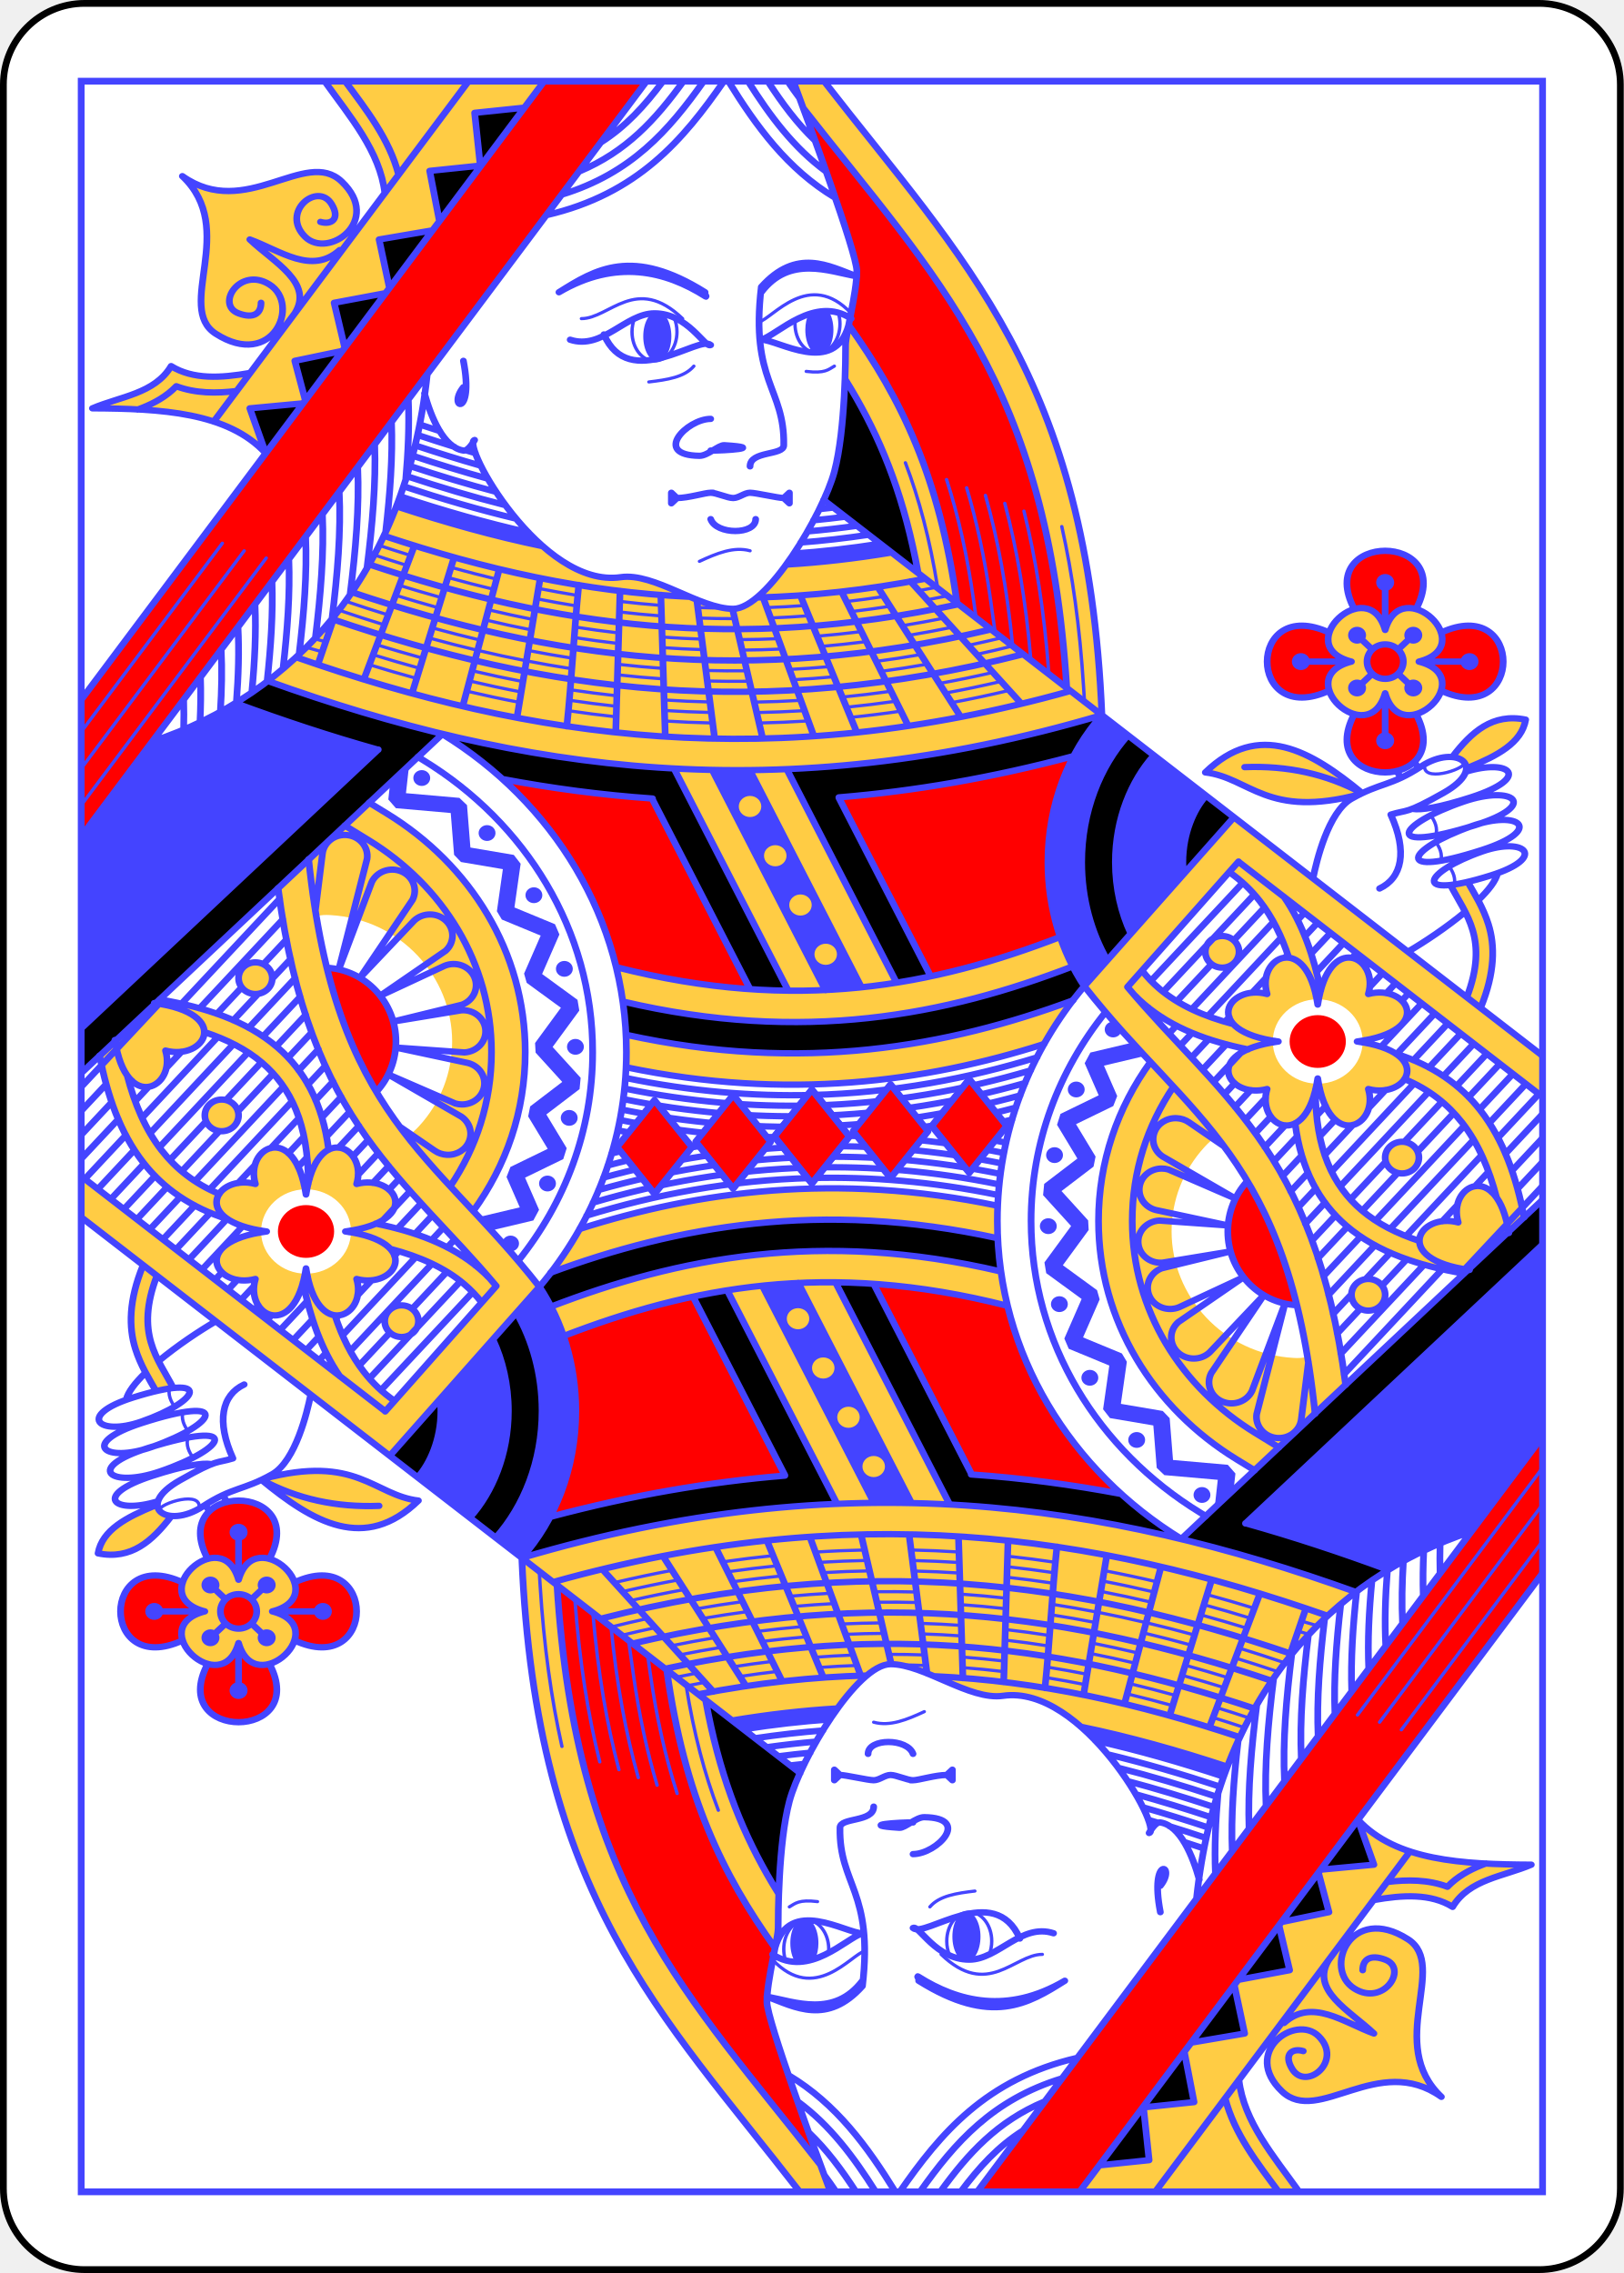
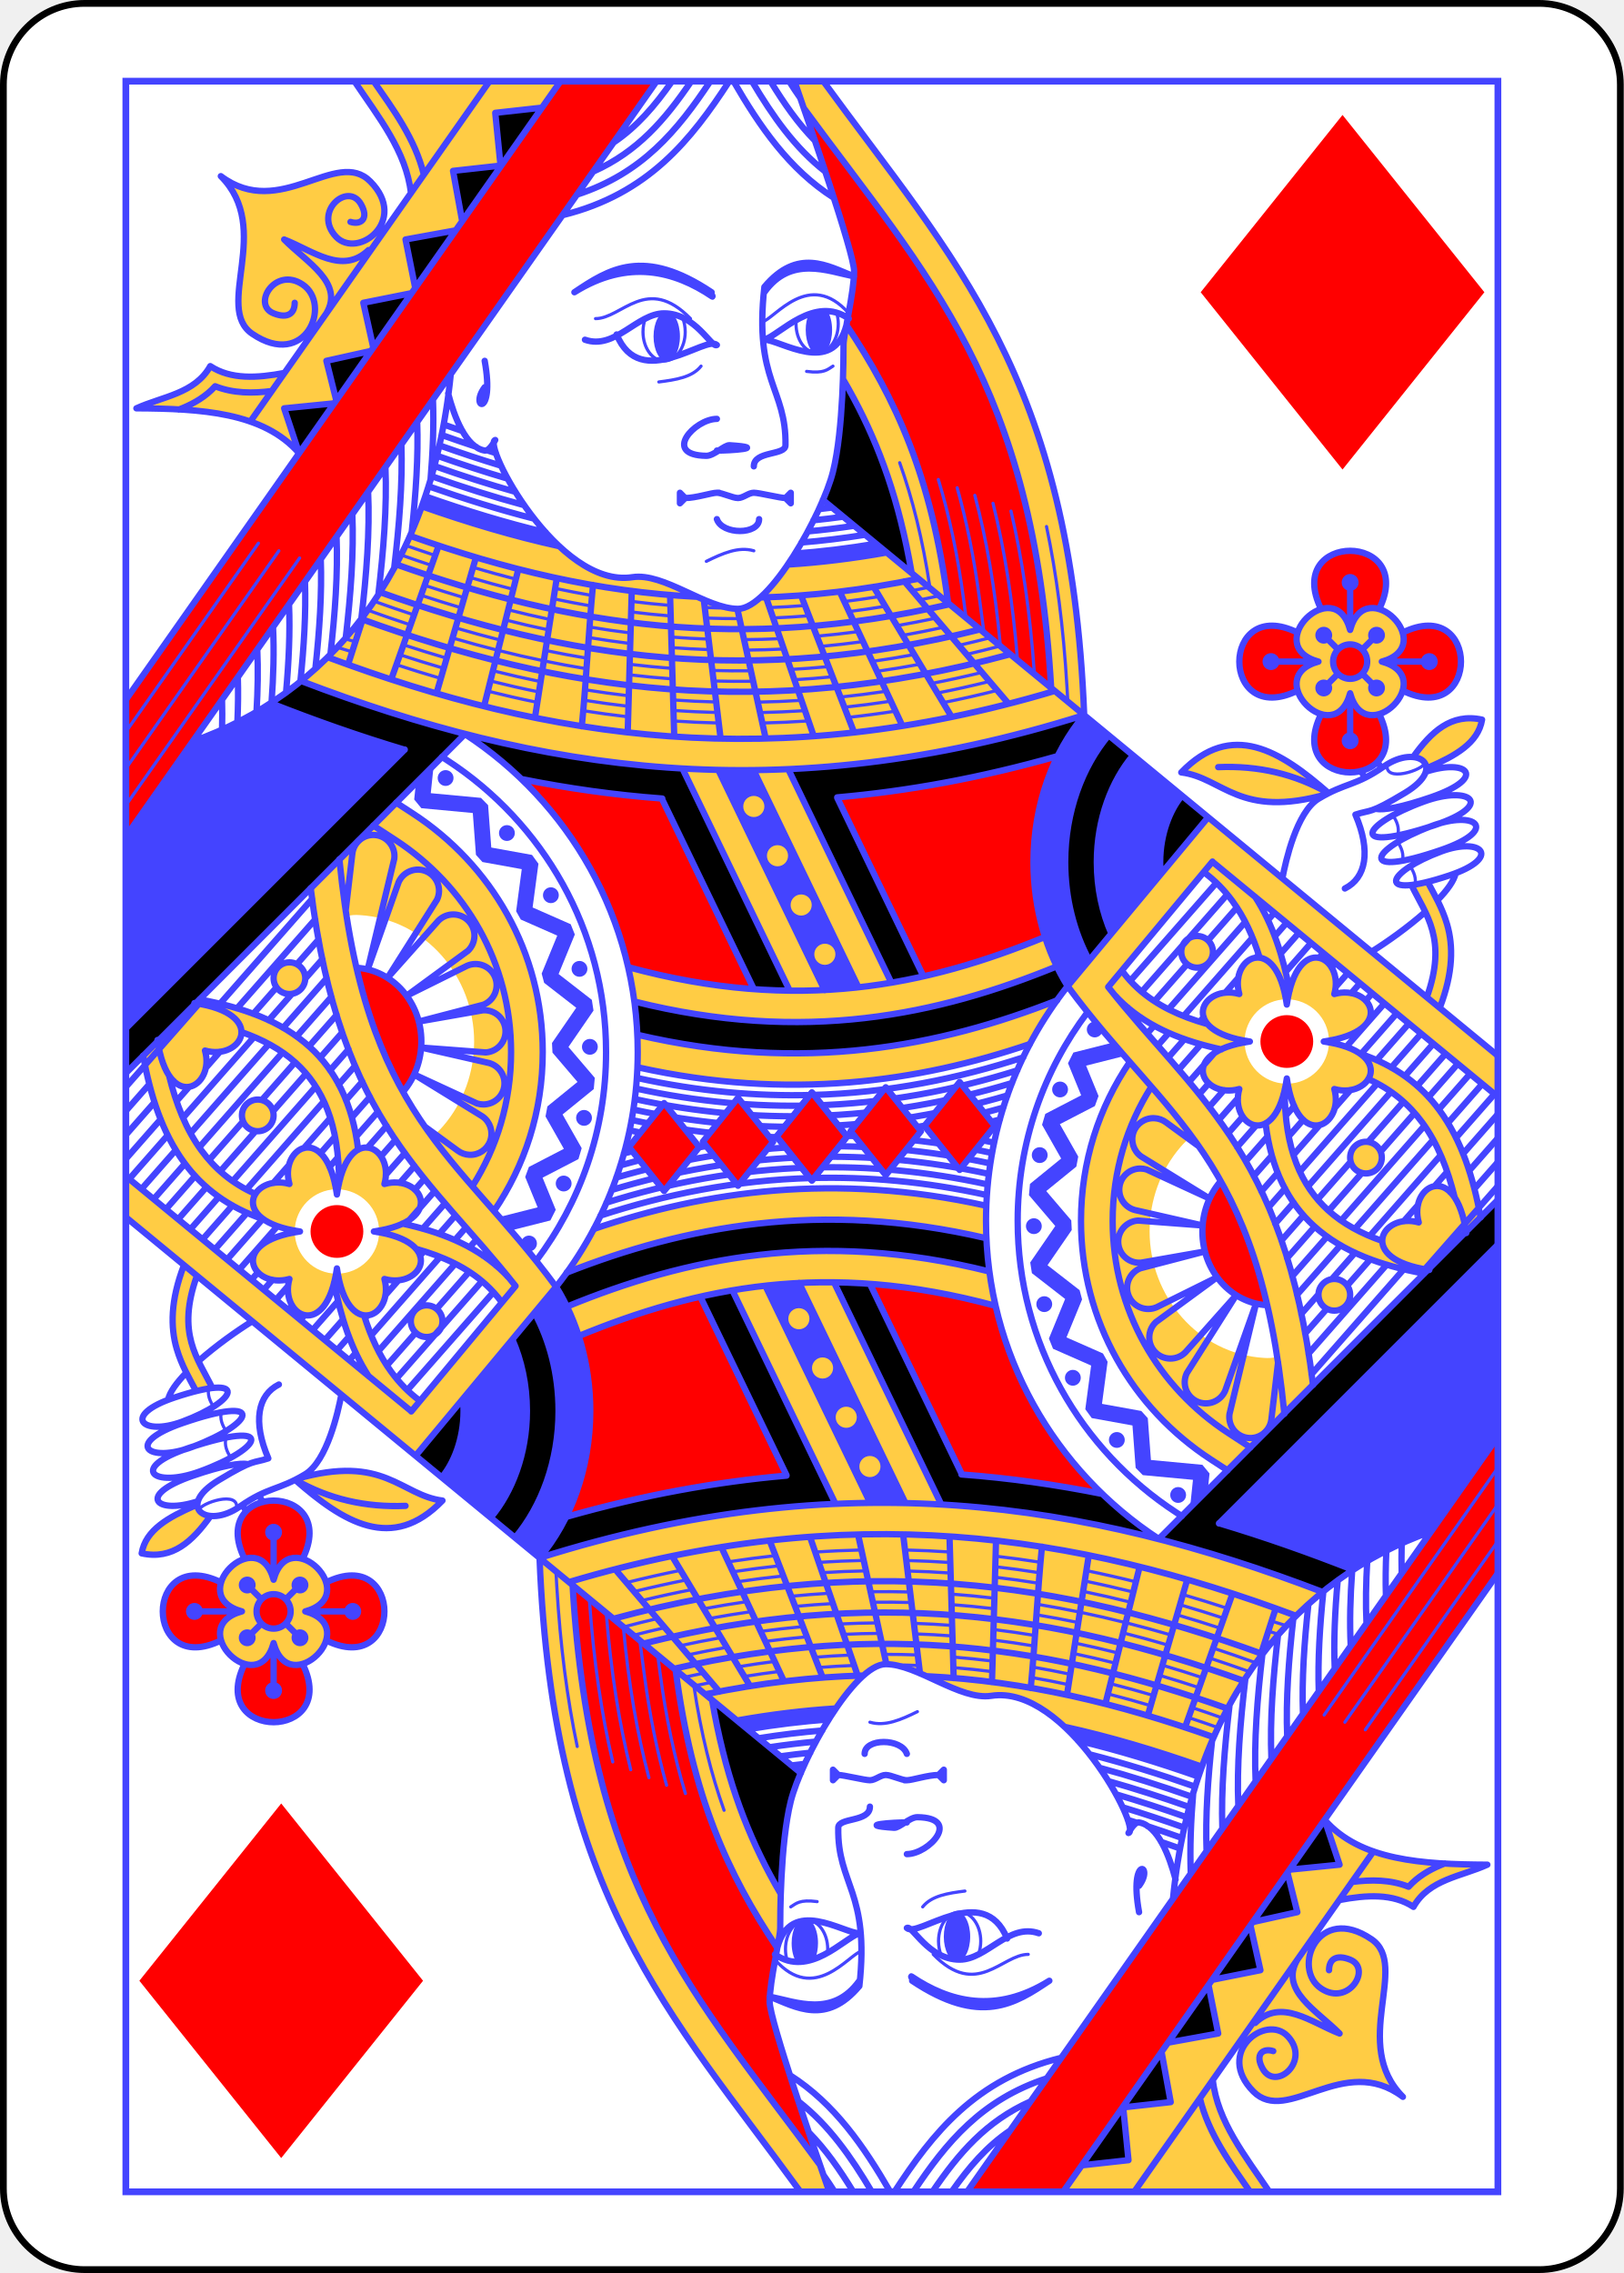
<svg xmlns="http://www.w3.org/2000/svg" xmlns:xlink="http://www.w3.org/1999/xlink" class="card" face="QD" height="3.5in" preserveAspectRatio="none" viewBox="-120 -168 240 336" width="2.5in">
  <defs>
    <symbol id="SDQ" viewBox="-600 -600 1200 1200" preserveAspectRatio="xMinYMid">
      <path d="M-400 0L0 -500L400 0L 0 500Z" fill="red" />
    </symbol>
    <symbol id="DQ6" preserveAspectRatio="none" viewBox="0 0 1300 2000">
      <path stroke="#44F" stroke-linecap="round" stroke-linejoin="round" stroke-width="3" fill="none" d="M1200,695c4.412,6.183 6.949,12.697 5,20M1204.335,719.982c4.412,6.183 6.949,12.697 5,20M1216.167,742.963c4.412,6.183 6.949,12.697 5,20M1195,650c1.03,15.056 40.209,0.06 35,-5M550,455c15.323,-7.559 30.583,-14.284 45,-10M545,270c-8.282,10.548 -23.954,12.979 -40,15M645,275c16.677,2.2 19.875,-1.846 25,-5M445,225c25,0 48.602,-42.399 90,0M603.006,228.103C615,225 647.5,177.5 685,220M527.516,224.238c1.583,3.945 2.484,8.481 2.484,13.307 0,15.213 -8.954,27.545 -20,27.545 -11.046,0 -20,-12.332 -20,-27.545 0,-4.515 0.789,-8.776 2.187,-12.537M673.636,219.98C674.517,223.086 675,226.465 675,230c0,15.213 -8.954,27.545 -20,27.545 -11.046,0 -20,-12.332 -20,-27.545 0,-1.304 0.066,-2.587 0.193,-3.843M774.113,588.944c16.877,-3.389 33.955,-7.247 51.246,-11.594M602.931,608.195c14.445,-0.319 29.018,-0.976 43.732,-1.988M519.109,606.265c14.074,0.958 28.256,1.605 42.558,1.925M433.296,596.501c14.112,2.244 28.314,4.191 42.62,5.825M342.998,577.999c15.542,3.88 31.167,7.432 46.891,10.631M256.4,552.918c13.97,4.581 27.981,8.929 42.046,13.025M768.678,579.841c16.284,-3.218 32.76,-6.876 49.442,-10.993M600.778,598.305c14.055,-0.284 28.234,-0.893 42.548,-1.842M518.821,596.3c13.775,0.952 27.654,1.602 41.649,1.934M434.159,586.579c13.925,2.228 27.937,4.164 42.05,5.79M345.418,568.332c15.256,3.814 30.587,7.309 46.009,10.459M259.747,543.497c13.791,4.523 27.615,8.816 41.486,12.861M355.096,529.667c-14.278,-3.594 -28.511,-7.485 -42.719,-11.65M437.177,546.816c-13.264,-2.185 -26.457,-4.65 -39.595,-7.38M517.672,556.433c-13.536,-0.996 -26.971,-2.301 -40.32,-3.899M592.192,558.714c-12.266,0.151 -24.432,0.042 -36.509,-0.317M746.961,543.32c-13.386,2.465 -26.627,4.619 -39.732,6.474M735.916,525.165c12.727,-2.26 25.59,-4.809 38.597,-7.655M587.826,539.1c11.717,-0.096 23.527,-0.437 35.439,-1.032M517.057,536.71c11.979,0.907 24.038,1.566 36.189,1.965M438.61,527.16c13.022,2.176 26.112,4.075 39.286,5.68M359.871,510.566c13.538,3.425 27.115,6.576 40.75,9.433M279.737,487.125c12.704,4.192 25.411,8.172 38.134,11.924M369.554,471.874c-13.519,-3.445 -27.023,-7.18 -40.539,-11.187M441.776,487.351c-11.703,-2.016 -23.36,-4.271 -34.989,-6.753M515.897,496.76c-12.36,-0.999 -24.636,-2.28 -36.845,-3.829M572.021,499.312c-7.908,-0.08 -15.773,-0.277 -23.598,-0.589M713.861,488.366c-11.19,1.808 -22.262,3.383 -33.226,4.732M763.252,570.727c15.693,-3.049 31.569,-6.512 47.643,-10.404M598.628,588.413c13.666,-0.25 27.451,-0.812 41.366,-1.698M518.533,586.336c13.475,0.946 27.051,1.599 40.738,1.943M435.002,576.656c13.744,2.213 27.571,4.138 41.495,5.758M347.839,558.667c14.97,3.749 30.007,7.186 45.129,10.288M263.091,534.076c13.611,4.465 27.249,8.703 40.926,12.696M352.677,539.333c-14.407,-3.62 -28.763,-7.538 -43.086,-11.731M396.045,549.276c-14.521,-3.003 -28.97,-6.325 -43.368,-9.943M436.451,556.763c-13.54,-2.213 -27.003,-4.715 -40.406,-7.487M517.959,566.4c-13.729,-0.994 -27.353,-2.302 -40.888,-3.906M594.336,568.616c-12.587,0.181 -25.069,0.091 -37.459,-0.258M752.421,552.46c-13.755,2.581 -27.361,4.837 -40.828,6.781M730.388,515.99c12.113,-2.104 24.351,-4.471 36.725,-7.111M585.655,529.17c11.323,-0.068 22.734,-0.367 34.243,-0.906M516.768,526.725c11.677,0.899 23.431,1.558 35.272,1.966M439.327,517.197c12.883,2.17 25.83,4.065 38.858,5.667M362.292,500.894c13.252,3.358 26.536,6.45 39.871,9.257M283.079,477.701c12.526,4.133 25.046,8.057 37.577,11.758M273.131,505.814c-12.656,-4.154 -25.308,-8.511 -37.97,-13.056M293.108,449.429c-9.31,-3.072 -18.635,-6.265 -27.986,-9.572M269.783,515.234c-13.534,-4.441 -27.057,-9.112 -40.584,-13.994M289.765,458.854c-9.651,-3.185 -19.315,-6.497 -28.999,-9.93M367.133,481.548c-13.649,-3.471 -27.275,-7.234 -40.905,-11.27M440.932,497.297c-11.94,-2.042 -23.831,-4.329 -35.688,-6.847M516.186,506.75c-12.556,-0.998 -25.025,-2.283 -37.423,-3.839M581.324,509.296c-10.642,0.014 -21.205,-0.182 -31.697,-0.581M684.441,602.852c14.722,-1.6 29.589,-3.557 44.61,-5.886M680.722,593.235c14.505,-1.541 29.153,-3.433 43.956,-5.69M665.816,554.715c-12.035,1.154 -23.961,2.055 -35.787,2.713M658.422,535.593c13.168,-1.195 26.469,-2.701 39.914,-4.531M643.434,496.851c-11.307,0.888 -22.507,1.534 -33.61,1.947M676.999,583.615c14.291,-1.483 28.724,-3.31 43.312,-5.495M669.547,564.353c-12.172,1.2 -24.235,2.145 -36.198,2.843M654.68,525.919c12.939,-1.136 26.008,-2.576 39.222,-4.332M647.185,506.548c-11.44,0.935 -22.773,1.625 -34.009,2.08M719.358,497.59c-11.555,1.914 -22.988,3.583 -34.309,5.014M818.665,527.465c-9.882,2.543 -19.68,4.92 -29.4,7.135M760.666,479.58c-5.241,1.119 -10.456,2.187 -15.644,3.206M828.338,535.275c-10.711,2.831 -21.327,5.469 -31.853,7.918M770.582,487.656c-6.107,1.354 -12.179,2.64 -18.216,3.861M200.166,536.384c4.75,1.497 9.505,2.966 14.266,4.407M207.814,528.31c3.225,1.004 6.453,1.996 9.682,2.974M214.824,520.026c1.911,0.589 3.823,1.173 5.736,1.753M5.1947289e-4,686.133C54.88,608.033 109.761,529.935 164.641,451.835M5.969578e-4,651.346C48.333,582.564 96.667,513.782 145,445M5.762702e-4,616.559C41.87,556.975 83.74,497.391 125.61,437.808M821.623,399.994c10.75,42.962 18.641,91.657 23.212,148.629M812.744,520.176l-3.93,-29.74c-5.163,-39.085 -12.283,-73.743 -21.149,-105.169M892.513,587.951l-0.817,-13.955c-3.354,-57.247 -9.988,-107.304 -19.374,-151.999M838.658,407.364c10.513,44.62 18.077,95.135 22.168,153.983M795.908,507.27l-1.965,-14.871C788.195,448.879 780.076,411.186 769.826,377.441M733.195,361.537c12.135,34.014 21.74,72.391 28.672,118.272M804.392,392.454c10.975,41.171 19.186,87.859 24.237,142.696" />
-       <use xlink:href="#SDQ" height="100" width="100" transform="translate(650,1000)scale(1,1.065)rotate(0)translate(-50,-50)" stroke="#44F" stroke-width="72" stroke-linejoin="round" stroke-linecap="round" />
-       <use xlink:href="#SDQ" height="100" width="100" transform="translate(580,1005)scale(1,1.065)rotate(0)translate(-50,-50)" stroke="#44F" stroke-width="72" stroke-linejoin="round" stroke-linecap="round" />
-       <use xlink:href="#SDQ" height="100" width="100" transform="translate(510,1010)scale(1,1.065)rotate(0)translate(-50,-50)" stroke="#44F" stroke-width="72" stroke-linejoin="round" stroke-linecap="round" />
+       <use xlink:href="#SDQ" height="100" width="100" transform="translate(650,1000)scale(1,1)rotate(0)translate(-50,-50)" stroke="#44F" stroke-width="72" stroke-linejoin="round" stroke-linecap="round" />
+       <use xlink:href="#SDQ" height="100" width="100" transform="translate(580,1005)scale(1,1)rotate(0)translate(-50,-50)" stroke="#44F" stroke-width="72" stroke-linejoin="round" stroke-linecap="round" />
+       <use xlink:href="#SDQ" height="100" width="100" transform="translate(510,1010)scale(1,1)rotate(0)translate(-50,-50)" stroke="#44F" stroke-width="72" stroke-linejoin="round" stroke-linecap="round" />
    </symbol>
    <symbol id="DQ5" preserveAspectRatio="none" viewBox="0 0 1300 2000">
      <path stroke="#44F" stroke-linecap="round" stroke-linejoin="round" stroke-width="6" fill="none" d="M485.032,934.425c143.122,31.822 266.358,13.765 371.356,-21.994M484.706,903.616c157.123,36.799 286.775,11.083 397.607,-32.622M507.871,679.887 594.948,860.261M755.589,847.993 674.047,679.085M892.372,857.619C872.054,824.923 860,784.177 860,740c0,-54.589 18.405,-103.939 48.065,-139.335M1097.662,1262.691C1073.732,1017.79 986.605,985.395 892.349,857.565l132.972,-159.913M1300,923.529 660.366,396.772M321.457,618.543 0.788,939.212M321.114,618.569C419.82,682.947 485,793.91 485,920c0,83.944 -28.889,161.184 -77.327,222.436M166.038,568.349c222.811,85.351 455.935,122.608 741.864,32.315M674.013,678.65c66.782,-5.852 136.099,-18.431 208.503,-39.043M374.794,661.282c43.554,8.766 87.977,15.089 133.481,18.471M137.306,589.353c41.734,16.473 83.959,31.38 126.898,44.2M880.088,577.826C615.677,656.77 400.557,624.015 191.242,545.832M837.92,543.063C603.554,606.59 413.05,578.629 222.995,509.629M809.314,519.551C593.887,573.652 418.531,547.908 240.767,484.2M780.347,495.704C583.125,540.992 422.049,516.867 256.16,457.9M541.114,488.587C447.653,483.961 359.647,462.808 269.3,430.798M750.936,471.478c-52.358,10.79 -101.991,16.482 -149.863,17.777M527.397,651.332l101.547,210.348M725.315,854.286 627.695,652.073M561.453,652.868 662.102,861.357M694.066,858.564 594.753,652.844M475.907,839.526c160.526,43.721 283.216,17.466 395.161,-28.663M481.999,872.115c160.352,40.145 287.863,12.701 399.987,-33.312M-1.4116988e-4,715.769 502.973,1.9287502e-4M307.836,277.857C288.682,469.584 186.993,581.984 63.685,625.481M482.257,964.53c58.999,12.802 114.945,17.451 167.75,16.067M484.158,944.473c58.492,12.899 113.775,17.574 165.89,16.178M483.374,954.537c58.684,12.824 114.244,17.478 166.657,16.091M480.897,974.466c59.417,12.832 115.839,17.498 169.119,16.12M649.993,1019.403c-68.6,1.798 -131.899,13.776 -189.706,31.289M479.191,984.327c59.965,12.916 116.974,17.622 170.823,16.247M649.986,999.426c-65.257,1.666 -125.873,12.263 -181.487,28.001M649.952,1039.35c-72.951,1.954 -139.695,15.805 -200.345,35.65M649.969,1029.371c-70.625,1.868 -135.533,14.705 -194.666,33.299M649.984,1009.414c-66.826,1.728 -128.709,12.966 -185.355,29.531M477.274,994.144c16.699,3.592 33.177,6.557 49.427,8.938M527.26,1003.049c-18.988,3.74 -37.473,8.138 -55.443,13.072M980.56,751.45C980.195,747.744 980,743.922 980,740c0,-27.616 9.952,-50.221 20.043,-62.264M933.783,807.737C925.197,788.131 920,765.005 920,740c0,-41.103 14.179,-77.079 34.055,-100.799M912.761,833.011C898.556,806.77 890,774.746 890,740c0,-47.846 16.291,-90.51 41.059,-120.068M1124.827,1235.242c-13.615,-111.338 -41.959,-181.004 -78.509,-235.687 -35.05,-52.438 -75.124,-89.992 -115.574,-141.244L1029.582,739.451M1029.696,739.789 1300,962.393M1065.406,1294.594l-20.965,-13.674C978.336,1237.804 935,1164.736 935,1080c0,-47.182 13.333,-90.316 36.648,-127.134M1043.728,1316.272l-15.675,-10.224C953.797,1257.617 905,1175.074 905,1080c0,-56.187 16.956,-107.635 46.23,-150.684M1000.373,1359.628l-5.097,-3.325C904.72,1297.24 845,1195.752 845,1080c0,-74.36 24.612,-142.691 66.254,-197.867M1081.423,1159.894A65,70 0 0 1 1020,1090a65,70 0 0 1 17.291,-47.542M1095.891,754.948C1098.836,739.39 1109.272,692.501 1130,680c25.842,-15.585 34.723,-11.668 62.036,-30.683 31.58,-21.985 61.133,0.186 20,25C1177.547,695.124 1180,690 1165,695c15,35 10,60 -10,70M1230,682.576c44.022,-16.043 67.9,3.138 10,22.424 -82.883,27.607 -70.718,-0.297 -10,-22.424v0M1231.724,654.379c39.536,-13.043 58.998,5.446 5.112,24.032 -28.255,9.746 -45.072,12.574 -52.426,11.18M1236.668,705.987c42.513,-16.043 65.572,3.138 9.657,22.424 -80.041,27.607 -68.294,-0.297 -9.657,-22.424v0M1246.621,729.789c38.291,-14.166 57.679,5.999 7.409,22.818 -71.963,24.077 -60.221,-3.28 -7.409,-22.818v0M1242.797,776.104c9.159,-9.437 15.742,-18.45 17.203,-25.648M1180.239,824.902c14.707,-9.096 34.53,-23.214 50.772,-37.604M1218.076,761.717c13.801,28.309 34.27,51.3 14.56,106.336M1245.049,877.706c12.692,-33.117 12.724,-58.555 6.767,-78.837 -4.667,-15.888 -12.027,-28.085 -17.971,-39.347M1160,520c-15,-55 -85,15 -30,30 -55,15 15,85 30,30 15,55 85,-15 30,-30 55,-15 -15,-85 -30,-30v0M1176.158,550A16.158,16.336 0 0 1 1160,566.336 16.158,16.336 0 0 1 1143.842,550 16.158,16.336 0 0 1 1160,533.664 16.158,16.336 0 0 1 1176.158,550v0M1132.533,500.325c-36.29,-73.766 91.224,-73.766 54.934,0M1209.676,522.533c73.766,-36.29 73.766,91.224 0,54.934M1187.467,599.676c36.29,73.766 -91.224,73.766 -54.934,0M1110.324,577.467c-73.766,36.29 -73.766,-91.224 0,-54.934M1130,550h-45M1090,550a5,5 0 0 1 -5,5 5,5 0 0 1 -5,-5 5,5 0 0 1 5,-5 5,5 0 0 1 5,5v0M1160,520V475M1160,480a5,5 0 0 1 -5,-5 5,5 0 0 1 5,-5 5,5 0 0 1 5,5 5,5 0 0 1 -5,5v0M1190,550h45M1230,550a5,5 0 0 1 5,-5 5,5 0 0 1 5,5 5,5 0 0 1 -5,5 5,5 0 0 1 -5,-5v0M1160,580v45M1160,620a5,5 0 0 1 5,5 5,5 0 0 1 -5,5 5,5 0 0 1 -5,-5 5,5 0 0 1 5,-5v0M1171.482,538.518 1185,525M1190,525a5,5 0 0 1 -5,5 5,5 0 0 1 -5,-5 5,5 0 0 1 5,-5 5,5 0 0 1 5,5v0M1171.478,561.479 1185,575M1185,580a5,5 0 0 1 -5,-5 5,5 0 0 1 5,-5 5,5 0 0 1 5,5 5,5 0 0 1 -5,5v0M1148.521,538.521 1135,525M1130,525a5,5 0 0 0 5,5 5,5 0 0 0 5,-5 5,5 0 0 0 -5,-5 5,5 0 0 0 -5,5v0M1148.518,561.482 1135,575M1135,580a5,5 0 0 0 5,-5 5,5 0 0 0 -5,-5 5,5 0 0 0 -5,5 5,5 0 0 0 5,5v0M1170.154,653.59l3.916,6.527M1185.955,644.924l3.603,6.004M1139.506,674.714C1107.777,656.415 1072.873,648.402 1035,650M1139.617,674.663C1093.767,634.375 1047.68,605.651 1000,655c39.672,4.959 54.752,44.346 137.923,20.602M1220,640c16.701,-23.17 35.506,-41.468 65,-35 -3.665,22.352 -25.716,34.307 -50,45M660.962,0.181C784.157,169.413 895.374,279.502 908.018,600.721M642.289,25.466C760.632,186.748 859.799,286.031 876.722,574.873M682.777,231.159c47.133,70.394 80.465,143.365 96.296,263.205M679.486,282.294c3.567,6.09 7.012,12.233 10.331,18.456 24.307,45.579 42.878,96.272 54.719,165.254M4.3799013e-4,586.153 411.892,3.0476709e-5M633.519,0.035C646.368,36.81 690,162.945 690,180c0,20 -10,60 -10,70 0,10 0,80 -10,120 -10,40 -60,130 -90,130 -30,0 -70.354,-34.592 -100,-30 -70.891,10.981 -142.669,-126.598 -130,-130 0,0 -5.347,10.755 -10,10 -17.89,-2.903 -28.811,-31.841 -34.625,-54.087M164.157,352.545C130.484,313.772 71.376,310.312 10,310c24.698,-11.302 55.318,-13.788 70,-40 19.51,12.839 44.295,11.371 70.358,6.438M117.895,322.611C193.461,215.074 269.028,107.537 344.595,-5.3651708e-4M117.895,322.611v0M50.197,311.195c1.459,-0.571 2.925,-1.164 4.395,-1.785 10.375,-4.381 21.251,-10.634 30.031,-20.346 17.087,6.838 35.606,6.885 53.746,4.514M90,90c50,50 -6.776,124.444 29.752,149.356 50.522,34.455 76.102,-27.914 47.611,-46.779C141.357,175.357 119.228,211.721 140,220c13.525,5.39 20,0 20,-10M90,90c56.222,42.374 109.509,-27.469 141.655,5.027 36.779,37.179 -11.958,74.012 -32.409,52.48 -22.331,-23.511 11.171,-52.634 23.499,-31.037 8.028,14.062 -0.294,19.991 -9.9,16.875M190,220c17.041,-28.965 -18.498,-48.181 -40,-70 27.148,10.568 55.142,33.88 80,10M270.122,106.094C265.728,66.426 239.235,33.855 216.573,0.053M282.345,88.619C274.242,54.85 253.201,26.541 234.71,-0.081M318.667,132.666 310,85l45,-5 -5,-50 44.268,-4.919M274.191,195.957 265,150l47.563,-8.648M234.448,252.515 225,210l45.754,-9.151M199.362,302.447 190,265l42.277,-9.395M164.157,352.545 150,310l47.383,-4.738M164.157,352.545v0M413.887,126.962C495.082,106.918 535.726,55.283 571.734,0.038M517.57,0.068C501.201,23.392 484.407,43.051 462.133,58.119M535.716,0.083C510.916,36.528 484.963,66.794 442.986,85.599M553.765,0.072C522.672,46.863 489.102,87.394 427.443,107.528M670.716,110.481C628.164,83.296 600.622,42.847 575.759,0.03M628.466,0.072C631.928,5.541 635.424,10.817 639.003,15.889M610.812,0.125C623.603,21.077 636.863,40.059 652.735,56.208M593.293,0.18C612.86,33.123 633.739,63.002 662.618,85.629M340,265c10,55 -15,45 0,25M425,200c32.57,-21.833 65.334,-43.275 130,0 -2.101,-1.048 2.388,5.299 0.447,3.986C520,180 475.77,168.206 425,200v0M605,195c31.439,-37.479 60,-20 85,-10 -25,-5 -60,-20 -85,15v-5 0M605,195c-10,90 20.912,95.608 20,150 0,10 -30,5 -30,20M560,320c-21.322,0.138 -52.198,34.45 -10,35 7.172,0.093 17.261,-10.366 22.041,-10.045C610.659,347.551 571.164,350.234 560,350M525,390v10l5,-5 -5,-5v0M630,390v10l-5,-5 5,-5v0M625,395c-5,0 -25,-5 -30,-5 -5,0 -10,5 -15,5 -5,0 -15,-5 -20,-5 0,0 5,0 0,0 -5,0 -20,5 -30,5M560,415c5,15 40,15 40,0M435,245c28.544,10.017 49.297,-25 75,-25 30,0 44.732,33.141 50,30M465,240c22.444,55 85,0 95,10M685,225c-32.581,-22.584 -65,15 -80,20 15,0 65,35 77.777,-13.841M349.179,341.516c-0.09,-0.029 -0.181,-0.057 -0.271,-0.086M350.703,352.462c-2.868,-0.892 -5.742,-1.799 -8.624,-2.72M410.747,440.703c-43.199,-9.513 -86.259,-22.346 -130.319,-37.862M319.012,331.562c-5.289,-1.814 -10.608,-3.673 -15.961,-5.576M331.749,346.391c-10.573,-3.48 -21.247,-7.144 -32.048,-10.983M355.539,364.393C336.355,358.582 316.93,352.133 297.112,345.1M361.826,376.684C339.807,370.235 317.531,362.941 294.784,354.886M369.169,389.174C343.918,382.065 318.411,373.842 292.344,364.63M377.511,401.812C348.606,394.042 319.47,384.804 289.675,374.291M386.938,414.582C353.916,406.171 320.722,395.837 286.762,383.867M397.92,427.55C360.19,418.548 322.404,407.024 283.739,393.406M720.671,446.672c-32.205,5.738 -63.266,9.475 -93.491,11.385M669.042,404.065c-4.158,0.526 -8.295,1.015 -12.411,1.468M679.666,412.723c-9.522,1.313 -18.935,2.438 -28.248,3.381M689.957,421.333c-14.873,2.208 -29.482,3.968 -43.868,5.298M700.471,429.818c-20.593,3.274 -40.693,5.704 -60.396,7.337M710.487,438.298c-26.25,4.426 -51.717,7.503 -76.587,9.326M210.56,552.764l15.02,-46.562M296.443,440.023 251.462,566.789M331.765,451.142l-37.416,128.877M371.924,462.303 339.45,592.199M408.311,470.812 387.63,603.168M432.01,611.355c4.337,-43.872 6.407,-90.011 10.62,-134.007M475.513,617.053 479.344,482.967M519.588,620.977 515.64,486.758M563.538,622.937 547.57,491.203M606.249,622.851 579.366,499.957M651.781,620.635 606.526,488.984M690.029,617.158 639.731,487.221M735.782,610.961 676.366,483.64M782.474,602.457 708.484,479.141M836.418,589.926 737.611,473.934M245.96,365.751c1.55,37.591 -1.767,78.673 -6.764,120.96M261.09,344.252c1.211,36.591 -2.044,76.387 -6.877,117.314M276.046,322.966c1.177,32.637 -1.242,67.853 -5.193,104.168M229.548,389.122c1.682,37.378 -1.516,78.258 -6.44,120.374M214.602,410.374c1.533,36.48 -1.531,76.258 -6.276,117.242M199.654,431.664c1.354,34.734 -1.411,72.422 -5.793,111.27M184.703,452.954c1.168,32.45 -1.218,67.448 -5.129,103.542M169.75,474.32c0.976,29.706 -0.989,61.521 -4.35,94.338M154.621,495.834c1.079,26.37 -0.233,54.456 -2.839,83.469M139.465,517.379c1.112,22.584 0.414,46.466 -1.393,71.144M124.524,538.607c0.869,18.799 0.498,38.487 -0.711,58.777M106.108,564.808c0.439,13.78 0.247,28.011 -0.42,42.585M91.148,586.11c0.266,9.206 0.254,18.612 0.01,28.185M290.999,301.731c0.944,24.246 -0.119,49.931 -2.338,76.445M1097.662,1262.691C1073.732,1017.79 986.605,985.395 892.349,857.565l132.972,-159.913M1033.974,1133.364l-58.091,42.568c-8.064,7.699 -8.277,20.505 -0.473,28.468 7.804,7.963 20.611,8.008 28.471,0.101l48.168,-54.161M1016.693,1009.35l-31.076,-22.709c-3.221,-2.424 -7.098,-3.818 -11.125,-4 -8.866,-0.402 -16.936,5.087 -19.821,13.479 -2.885,8.393 0.105,17.683 7.345,22.817l64.791,39.878M1026.807,1058.815l-59.602,-27.54c-1.913,-0.596 -3.905,-0.902 -5.908,-0.906 -9.998,-0.022 -18.477,7.342 -19.855,17.245 -1.378,9.903 4.768,19.302 14.392,22.011l64.382,14.675M1020.216,1084.3l-61.169,-4.64c-11.114,0.668 -19.544,10.282 -18.752,21.388 0.792,11.106 10.499,19.428 21.596,18.512l60.531,-10.633M1022.421,1108.928l-61.285,15.983c-10.332,4.216 -15.216,16.071 -10.852,26.342 4.364,10.27 16.288,14.984 26.495,10.473l57.195,-28.361M1052.049,1150.339l-46.821,73.927c-4.814,10.068 -0.458,22.128 9.678,26.796 10.136,4.668 22.132,0.139 26.654,-10.064l29.286,-82.678M1070.847,1158.32l-25.173,104.775c-1.469,11.068 6.407,21.195 17.496,22.497 11.089,1.302 21.096,-6.726 22.231,-17.833l6.324,-53.887M1145,955c10,35 -35,60 -45,-10 -10,70 -55,45 -45,10 -35,10 -60,-35 10,-45 -70,-10 -45,-55 -10,-45 -10,-35 35,-60 45,10 10,-70 55,-45 45,-10 35,-10 60,35 -10,45 70,10 45,55 10,45v0M1270.01,1091.44c-10,-70 -55,-45 -45,-10 -35,-10 -60,35 10,45M1190.496,1098.996c-19.862,-6.953 -37.333,-16.293 -51.414,-29.111 -25.365,-23.089 -41.373,-57.883 -41.07,-114.582M1079.875,987.437c5.204,43.733 21.51,75.18 45.744,97.239 27.691,25.206 64.317,37.792 104.245,45.159M1283.638,1076.535c-6.904,-37.404 -17.927,-72.709 -39.093,-101.524 -17.397,-23.683 -41.763,-42.338 -75.112,-53.48M1177.132,945.542c22.292,9.904 38.656,24.104 51.295,41.309 14.532,19.783 24.032,44.131 30.678,71.049M936.395,865.388c2.93,3.266 6.007,6.359 9.224,9.288 24.942,22.704 57.134,35.169 92.458,42.804M1024.768,893.484c-25.802,-7.274 -48.321,-17.792 -65.686,-33.599 -5.611,-5.108 -10.765,-10.788 -15.385,-17.152M1021.265,749.47c10.703,7.867 19.6,17.086 27.163,27.381 11.321,15.412 19.588,33.595 25.831,53.604M1102.72,861.7c-6.314,-32.318 -15.931,-62.91 -32.796,-88.9M1030,825a15,15 0 0 1 -15,15 15,15 0 0 1 -15,-15 15,15 0 0 1 15,-15 15,15 0 0 1 15,15v0M1190,1020a15,15 0 0 1 -15,15 15,15 0 0 1 -15,-15 15,15 0 0 1 15,-15 15,15 0 0 1 15,15v0M1160,1150a15,15 0 0 1 -15,15 15,15 0 0 1 -15,-15 15,15 0 0 1 15,-15 15,15 0 0 1 15,15v0M1230.859,1125.659l-3.262,3.713M1268.406,1082.918l-37.547,42.74M1281.848,1067.618l-13.441,15.301M1300.001,1046.954l-18.153,20.664M1210.811,1125.753l-87.429,99.522M1299.999,1024.228l-22.258,25.337M1194.668,1121.4l-74.117,84.369M1257.002,1050.445l-2.125,2.418M1299.999,1001.5l-27.221,30.986M1137.952,1163.233l-20.608,23.458M1179.258,1116.215l-22.05,25.1M1224.336,1064.901l-13.608,15.49M1251.844,1033.588l-11.84,13.478M1300,978.772l-33.032,37.601M1130.023,1149.532l-16.314,18.571M1164.663,1110.1l-22.05,25.1M1245.826,1017.711l-67.278,76.584M1296.764,959.728l-36.49,41.538M1150.956,1102.975l-41.305,47.018M1238.711,1003.082l-74.221,84.487M1285.179,950.187l-32.535,37.035M1138.207,1094.76l-33.009,37.575M1230.431,989.78l-78.938,89.857M1273.594,940.646l-29.59,33.683M1126.478,1085.383l-26.269,29.903M1171.188,1034.49l-31.513,35.872M1220.955,977.839l-32.072,36.508M1262.009,931.106l-27.736,31.572M1115.885,1074.714l-20.951,23.849M1160.522,1023.903l-31.339,35.674M1210.477,967.039l-33.481,38.112M1250.425,921.565l-26.857,30.572M1106.512,1062.656l-17.549,19.976M1198.719,957.695l-78.614,89.488M1238.84,912.025l-27.031,30.77M1098.342,1049.229l-15.566,17.719M1185.734,949.749l-73.251,83.382M1227.255,902.485l-28.299,32.213M1091.427,1034.373l-15.528,17.675M1131.327,988.953l-24.923,28.37M1160.396,955.864l-14.944,17.011M1215.67,892.944l-30.549,34.775M1085.825,1018.022l-17.133,19.503M1115.631,984.093l-13.685,15.578M1170.304,921.857l-0.191,0.217M1204.085,883.404l-33.781,38.453M1081.81,999.864l-20.741,23.609M1107.053,971.13l-7.887,8.978M1192.5,873.864 1156.336,915.03M1071.045,989.39l-18.155,20.666M1098.115,958.576l-1.266,1.441M1101.772,954.414l-3.656,4.162M1141.935,908.695l-1.966,2.239M1180.916,864.322l-6.16,7.012M1058.307,981.163l-13.842,15.756M1169.331,854.783l-8.308,9.457M1053.712,963.665l-18.121,20.627M1157.746,845.241l-11.491,13.08M1040.473,956.008l-14.063,16.008M1146.16,835.702l-3.764,4.285M1026.178,949.553l-9.15,10.416M1061.502,909.342l-1.385,1.576M1102.274,862.931l-3.742,4.26M1134.576,826.161l-4.064,4.626M1021.632,931.999l-14.25,16.221M1030.961,921.38l-9.329,10.619M1035.024,916.755l-4.064,4.626M1122.992,816.62l-24.241,27.593M1018.709,912.599l-21.139,24.063M1111.407,807.08l-17.25,19.636M1003.086,907.655l-15.41,17.541M1021.315,886.906l-3.725,4.24M1054.149,849.53l-12.538,14.272M1073.311,827.718l-2.544,2.896M1099.822,797.54l-11.271,12.83M988.229,901.84l-10.514,11.968M1067.422,811.693l-65.154,74.166M1088.236,788l-6.131,6.979M974.341,894.921l-6.587,7.498M1060.535,796.805l-72.596,82.638M1076.652,778.459l-1.972,2.245M961.389,886.937l-3.554,4.046M1005.566,836.649l-30.883,35.154M1052.567,783.147l-27.236,31.003M949.42,877.833l-1.41,1.605M1001.45,818.607l-38.857,44.232M1006.949,812.347l-5.5,6.26M1043.557,770.676l-36.608,41.671M938.514,867.521l-0.148,0.168M1033.267,759.662l-81.545,92.824M264.263,633.311 7.6860364e-4,897.573" />
    </symbol>
    <symbol id="DQ4" preserveAspectRatio="none" viewBox="0 0 1300 2000">
      <path fill="black" d="M1025.515,697.647l-25.28,-20.368C989.952,689.779 980,712.384 980,740c0,3.922 0.195,7.744 0.686,11.316zM933.783,807.737C925.197,788.131 920,765.005 920,740c0,-41.103 14.179,-77.079 34.055,-100.799l-22.996,-19.27C906.291,649.49 890,692.154 890,740c0,34.746 8.556,66.77 22.761,93.011M882.517,639.607c-72.404,20.612 -141.721,33.191 -208.486,39.261l81.558,169.125 -30.273,6.293 -97.437,-202.308c88.306,-4.07 180.999,-20.042 280.025,-51.313M594.889,860.323 508.073,679.82c-45.302,-3.45 -89.726,-9.772 -133.167,-18.417 -16.411,-15.827 -34.458,-30.224 -53.427,-42.809 66.752,17.082 134.816,28.601 205.749,32.701l102.104,210.469c-11.04,-0.031 -22.665,-0.509 -34.442,-1.441zM882.313,870.994c-110.832,43.705 -240.484,69.421 -397.607,32.622L481.999,872.115c160.352,40.145 287.863,12.701 399.987,-33.312l10.341,18.761zM-0.649,940.649 321.265,618.482C268.516,604.881 217.007,587.874 166.138,568.283c-8.869,7.218 -18.128,13.977 -28.235,20.644 41.136,16.898 83.362,31.805 126.331,44.505L-0.31,897.884M318.667,132.666 310,85l45,-5 -5,-50 44.268,-4.919M274.191,195.957 265,150l47.563,-8.648M234.448,252.515 225,210l45.754,-9.151M199.362,302.447 190,265l42.277,-9.395M164.157,352.545 150,310l47.383,-4.738M660.564,396.565C664.95,386.457 668.156,377.378 670,370c6.01,-24.041 8.408,-58.918 9.425,-86.4 3.628,4.783 7.072,10.926 10.391,17.15 24.307,45.579 42.878,96.272 53.034,163.909z" />
    </symbol>
    <symbol id="DQ3" preserveAspectRatio="none" viewBox="0 0 1300 2000">
      <path fill="#44F" d="M664.824,217.748l-17.85,3.004c-1.752,4.07 -2.803,9.262 -2.803,14.92 0,13.058 5.596,23.645 12.5,23.645 6.904,0 12.5,-10.586 12.5,-23.645 0,-7.167 -1.685,-13.588 -4.348,-17.924zM512.5,218.178A12.5,23.644 0 0 0 500,241.822 12.5,23.644 0 0 0 512.5,265.467 12.5,23.644 0 0 0 525,241.822 12.5,23.644 0 0 0 512.5,218.178Zm-228.762,175.229 -3.311,9.436c44.06,15.516 87.121,28.348 130.32,37.861l-12.828,-13.152c-37.73,-9.002 -75.516,-20.526 -114.182,-34.145zm426.748,44.891c-26.25,4.426 -51.716,7.503 -76.586,9.326l-6.721,10.434c30.225,-1.91 61.285,-5.647 93.49,-11.385zM137.471,589.209C114.302,604.28 89.466,616.388 63.729,625.25L0,715.793V897.588L264.234,633.432C221.266,620.732 179.039,605.824 137.471,589.209Zm770.646,11.545C878.406,636.06 860,685.411 860,740c0,44.177 12.055,84.923 32.361,117.592L1025.236,697.418Zm-346.16,52.008 99.924,208.527c11.205,-0.632 22.438,-1.553 32.84,-2.764L594.768,652.832c-10.825,0.111 -21.597,0.054 -32.811,-0.07zm-187.164,8.52c43.554,8.766 87.978,15.088 133.482,18.471zM595,677.275a10,10 0 0 1 10,10 10,10 0 0 1 -10,10 10,10 0 0 1 -10,-10 10,10 0 0 1 10,-10zm22.434,46.684a10,10 0 0 1 10,10 10,10 0 0 1 -10,10 10,10 0 0 1 -10,-10 10,10 0 0 1 10,-10zm22.432,46.684a10,10 0 0 1 10,10 10,10 0 0 1 -10,10 10,10 0 0 1 -10,-10 10,10 0 0 1 10,-10zm22.434,46.686a10,10 0 0 1 10,10 10,10 0 0 1 -10,10 10,10 0 0 1 -10,-10 10,10 0 0 1 10,-10zm255.711,73.764a7.5,7.5 0 0 0 -7.5,7.5 7.5,7.5 0 0 0 7.5,7.5 7.5,7.5 0 0 0 7.5,-7.5 7.5,7.5 0 0 0 -7.5,-7.5zm17.148,19.9 -37.385,9.447 -5.104,10.115 12.475,30.428 -33.979,17.6 -3.074,10.357 18.109,31.943 -29.547,24.033 -0.973,10.686 24.938,29.23 -23.727,34.486 1.578,10.174 31.504,24.471 -15.385,37.473 3.916,9.713 36.086,15.887 -5.525,41.418 6.098,8.371 38.596,6.984 3.014,40.162 6.781,6.906 47.527,4.445 -2.658,25.438 16.752,-15.975 1.613,-15.443 -6.762,-8.246 -48.769,-4.562 -2.975,-39.633 -6.143,-6.818 -37.26,-6.742 5.324,-39.906 -4.412,-7.856 -34.549,-15.211 14.771,-35.98 -2.338,-8.771 -30.416,-23.627 22.977,-33.397 -0.475,-9.117 -23.688,-27.768 28.508,-23.188 1.793,-9.518 -17.395,-30.684 33.154,-17.172 3.488,-9.504 -11.797,-28.779 33.365,-8.432c1.215,-0.29 2.296,-0.863 3.184,-1.637zm-49.99,36.955a7.5,7.5 0 0 0 -7.5,7.5 7.5,7.5 0 0 0 7.5,7.5 7.5,7.5 0 0 0 7.5,-7.5 7.5,7.5 0 0 0 -7.5,-7.5zM865.875,1010.139a7.5,7.5 0 0 0 -7.5,7.5 7.5,7.5 0 0 0 7.5,7.5 7.5,7.5 0 0 0 7.5,-7.5 7.5,7.5 0 0 0 -7.5,-7.5zm-5.543,67.324a7.5,7.5 0 0 0 -7.5,7.5 7.5,7.5 0 0 0 7.5,7.5 7.5,7.5 0 0 0 7.5,-7.5 7.5,7.5 0 0 0 -7.5,-7.5zm9.854,73.893a7.5,7.5 0 0 0 -7.5,7.5 7.5,7.5 0 0 0 7.5,7.5 7.5,7.5 0 0 0 7.5,-7.5 7.5,7.5 0 0 0 -7.5,-7.5zm27.094,69.785a7.5,7.5 0 0 0 -7.5,7.5 7.5,7.5 0 0 0 7.5,7.5 7.5,7.5 0 0 0 7.5,-7.5 7.5,7.5 0 0 0 -7.5,-7.5zm41.666,58.908a7.5,7.5 0 0 0 -7.5,7.5 7.5,7.5 0 0 0 7.5,7.5 7.5,7.5 0 0 0 7.5,-7.5 7.5,7.5 0 0 0 -7.5,-7.5zm58.086,52.135a7.5,7.5 0 0 0 -7.5,7.5 7.5,7.5 0 0 0 7.5,7.5 7.5,7.5 0 0 0 7.5,-7.5 7.5,7.5 0 0 0 -7.5,-7.5z" />
    </symbol>
    <symbol id="DQ2" preserveAspectRatio="none" viewBox="0 0 1300 2000">
      <path fill="red" d="M411.893,0 0,586.152V715.77L502.973,0ZM642.424,25.779C660.15,77.16 690,165.893 690,180c0,13.049 -4.256,34.612 -7.219,50.98 47.13,70.573 80.461,143.543 96.291,263.383l97.648,80.51C859.799,286.03 760.633,186.748 642.424,25.779ZM1160,445c-22.788,0 -45.574,18.414 -27.506,55.24 10.801,-3.24 22.373,0.94 27.506,19.76 5.133,-18.82 16.705,-23 27.506,-19.76C1205.574,463.414 1182.788,445 1160,445Zm-73.881,70.963c-48.388,-0.4 -40.346,93.172 24.121,61.543 -3.24,-10.801 0.94,-22.373 19.76,-27.506 -18.82,-5.133 -23,-16.705 -19.76,-27.506 -9.185,-4.506 -17.227,-6.474 -24.121,-6.531zm147.762,0c-6.894,0.057 -14.936,2.025 -24.121,6.531 3.24,10.801 -0.94,22.373 -19.76,27.506 18.82,5.133 23,16.705 19.76,27.506 64.467,31.629 72.509,-61.943 24.121,-61.543zM1160,533.664A16.158,16.336 0 0 0 1143.842,550 16.158,16.336 0 0 0 1160,566.336 16.158,16.336 0 0 0 1176.158,550 16.158,16.336 0 0 0 1160,533.664ZM1160,580c-5.133,18.82 -16.705,23 -27.506,19.76 -36.136,73.652 91.147,73.652 55.012,0C1176.705,603 1165.133,598.82 1160,580Zm-277.832,60.619c-72.056,19.6 -141.373,32.178 -208.139,38.248l81.154,169.357c40.212,-8.87 78.642,-22.015 115.688,-37.703C863.78,788.403 860,764.739 860,740c0,-35.877 7.95,-69.491 22.168,-99.381zm-507.363,20.686c49.626,47.836 85.528,109.62 101.197,178.605 41.477,10.938 80.512,17.569 118.213,20.363L508.072,679.82c-45.302,-3.45 -89.724,-9.772 -133.268,-18.516zM1100,885a25,25 0 0 0 -25,25 25,25 0 0 0 25,25 25,25 0 0 0 25,-25 25,25 0 0 0 -25,-25zm-62.447,157.744C1026.175,1055.396 1020,1072.373 1020,1090c0,37.163 26.967,67.85 61.428,69.789 -11.175,-48.271 -26.047,-85.329 -43.875,-117.045z" />
    </symbol>
    <symbol id="DQ1" preserveAspectRatio="none" viewBox="0 0 1300 2000">
      <path fill="#FC4" d="M216.555 0C239.226 33.815 265.759 66.355 270.494 105.508L245.131 141.543L241.145 137.441C247.465 126.243 247.125 110.666 231.654 95.027C199.508 62.532 146.222 132.374 90 90C140 140 83.224 214.444 119.752 239.355C145.11 256.649 164.185 249.552 173.293 235.805L176.703 238.924C167.757 251.654 158.811 264.385 150.111 276.777C124.295 281.372 99.51 282.839 80 270C65.318 296.212 34.698 298.698 10 310C71.376 310.312 130.483 313.772 164.338 352.287L411.893 0L216.555 0zM633.473 0L642.289 25.467C760.632 186.749 859.799 286.03 876.721 574.873L908.018 600.721C895.37 279.397 784.08 169.326 660.838 0L633.473 0zM682.777 231.158L679.486 282.293C683.054 288.383 686.497 294.526 689.816 300.75C714.123 346.329 732.694 397.022 744.535 466.004L779.072 494.363C763.242 374.523 729.911 301.552 682.777 231.158zM280.428 402.842L269.301 430.799C359.648 462.809 447.652 483.962 540.51 488.246C519.105 478.427 497.655 467.265 480 470C455.711 473.763 431.318 460.085 410.5 440.521C367.549 431.19 324.488 418.358 280.428 402.842zM269.262 430.875C243.943 488.3 208.577 533.649 166.486 568C282.615 612.757 401.684 644.286 529.672 651.35L527.396 651.332L628.943 861.68L724.926 854.314C651.3 866.734 570.122 865.186 475.906 839.525L481.998 872.115C642.35 912.26 769.862 884.816 881.986 838.803L871.068 810.863C824.937 829.873 776.976 845.499 725.299 854.252L627.695 652.074L623.535 652.043C712.998 648.435 807.17 632.474 907.902 600.664L750.936 471.479L720.67 446.672C688.464 452.41 657.405 456.147 627.535 457.547C619.659 469.239 611.035 480.059 601.912 488.521C642.645 488.035 685.334 483.693 730.049 475.531C685.325 483.701 642.573 488.103 601.365 489.025C593.907 495.794 586.486 500 580 500C568.246 500 554.903 494.69 541.176 488.547C447.654 483.961 359.648 462.807 269.262 430.875zM1138.297 499.252C1115.513 500.024 1090.469 539.219 1130 550C1075 565 1145 635 1160 580C1175 635 1245 565 1190 550C1245 535 1175 465 1160 520C1155.781 504.531 1147.212 498.95 1138.297 499.252zM1274.424 603.697C1250.837 603.183 1234.614 619.726 1220 640L1235 650C1259.284 639.307 1281.335 627.352 1285 605C1281.313 604.192 1277.793 603.771 1274.424 603.697zM1053.039 628.912C1035.536 628.967 1017.88 636.494 1000 655C1039.672 659.959 1054.753 699.346 1137.924 675.602L1139.617 674.664C1110.96 649.484 1082.211 628.82 1053.039 628.912zM1025.148 697.346L892.35 857.564C912.386 884.738 932.047 907.519 950.902 929.021C921.952 972.377 905 1023.819 905 1080C905 1175.074 953.797 1257.617 1028.053 1306.049L1043.728 1316.272L1097.662 1262.691C1095.768 1243.312 1093.48 1225.265 1090.697 1208.816C1086.658 1209.904 1082.6 1210.112 1078.461 1209.807C1016.016 1206.1 970 1151.351 970 1090C970 1060.696 980.124 1032.268 999.367 1009.873C1002.587 1006.017 1006.329 1002.718 1009.9 999.822C1052.124 1057.208 1084.571 1127.529 1097.883 1262.293L1268.613 1091.428L1283.639 1076.535C1283.631 1076.495 1283.623 1076.455 1283.615 1076.414L1300 1060.016L1300 1060.008L1283.613 1076.4C1276.708 1039.046 1265.686 1003.791 1244.545 975.012C1227.148 951.328 1202.782 932.674 1169.861 921.816C1163.938 917.373 1154.146 913.328 1139.961 910.801A40 40 0 0 1 1100.805 949.971C1112.183 1013.75 1154.754 989.14 1145 955C1159.485 959.138 1172.256 953.858 1177.211 945.539C1199.423 955.447 1215.789 969.646 1228.428 986.852C1242.96 1006.635 1252.459 1030.983 1258.652 1057.223C1241.768 1033.853 1217.38 1054.735 1225.01 1081.439C1206.294 1076.092 1190.438 1086.472 1190.467 1098.906C1170.634 1092.043 1153.164 1082.703 1139.082 1069.885C1113.717 1046.796 1097.709 1012.002 1097.889 956.107C1098.332 954.423 1098.775 952.297 1099.195 949.959A40 40 0 0 1 1060 910A40 40 0 0 1 1100 870A40 40 0 0 1 1139.971 909.195C1203.75 897.817 1179.14 855.246 1145 865C1154.139 833.014 1117.341 809.379 1103.012 860.338C1096.408 829.392 1086.794 798.81 1069.939 772.826L1300 962.393L1300 923.541L1025.148 697.346zM1021.367 749.547C1032.024 757.397 1040.889 766.589 1048.428 776.852C1059.749 792.264 1068.015 810.447 1073.629 830.449C1060.384 829.897 1049.563 845.97 1055 865C1030.868 858.105 1011.49 877.357 1024.748 893.369C998.967 886.209 976.447 875.692 959.082 859.885C953.476 854.782 948.326 849.107 943.709 842.75L1021.367 749.547zM1233.846 759.521L1218.076 761.717C1231.877 790.026 1252.345 813.016 1232.635 868.053L1245.049 877.707C1257.74 844.59 1257.774 819.151 1251.816 798.869C1247.15 782.981 1239.79 770.784 1233.846 759.521zM1015 810C1006.716 810 1000 816.716 1000 825C1000 833.284 1006.716 840 1015 840C1023.284 840 1030 833.284 1030 825C1030 816.716 1023.284 810 1015 810zM936.561 865.57C939.441 868.769 942.462 871.802 945.619 874.676C970.561 897.38 1002.754 909.845 1037.648 917.562C1003.746 933.653 1025.921 963.308 1055 955C1048.506 977.727 1065.204 996.238 1080.162 987.348C1085.079 1031.17 1101.385 1062.616 1125.619 1084.676C1153.31 1109.881 1189.936 1122.467 1229.863 1129.834L1266.211 1093.809L1124.828 1235.242C1111.213 1123.904 1082.869 1054.238 1046.318 999.555C1012.95 949.632 975.026 913.175 936.561 865.57zM882.312 870.994C771.481 914.699 641.83 940.414 484.707 903.615L485.031 934.426C628.153 966.248 751.389 948.19 856.387 912.432L882.312 870.994zM1175 1005A15 15 0 0 0 1160 1020A15 15 0 0 0 1175 1035A15 15 0 0 0 1190 1020A15 15 0 0 0 1175 1005zM1145 1135C1136.716 1135 1130 1141.716 1130 1150C1130 1158.284 1136.716 1165 1145 1165C1153.284 1165 1160 1158.284 1160 1150C1160 1141.716 1153.284 1135 1145 1135z" />
    </symbol>
-     <rect id="XDQ" width="216" height="312" x="-108" y="-156" />
+     <rect id="XDQ" width="202.8" height="312" x="-101.4" y="-156" />
  </defs>
  <rect width="239" height="335" x="-119.5" y="-167.5" rx="12" ry="12" fill="white" stroke="black" />
-   <use width="216" height="312" x="-108" y="-156" xlink:href="#DQ1" />
-   <use transform="rotate(180)" width="216" height="312" x="-108" y="-156" xlink:href="#DQ1" />
-   <use width="216" height="312" x="-108" y="-156" xlink:href="#DQ2" />
-   <use transform="rotate(180)" width="216" height="312" x="-108" y="-156" xlink:href="#DQ2" />
-   <use width="216" height="312" x="-108" y="-156" xlink:href="#DQ3" />
-   <use transform="rotate(180)" width="216" height="312" x="-108" y="-156" xlink:href="#DQ3" />
-   <use width="216" height="312" x="-108" y="-156" xlink:href="#DQ4" />
-   <use transform="rotate(180)" width="216" height="312" x="-108" y="-156" xlink:href="#DQ4" />
-   <use width="216" height="312" x="-108" y="-156" xlink:href="#DQ5" />
-   <use transform="rotate(180)" width="216" height="312" x="-108" y="-156" xlink:href="#DQ5" />
-   <use width="216" height="312" x="-108" y="-156" xlink:href="#DQ6" />
-   <use transform="rotate(180)" width="216" height="312" x="-108" y="-156" xlink:href="#DQ6" />
-   <use xlink:href="#SDQ" height="-2109690.13" width="-2109690.13" x="1056669.783" y="1054720.265" />
+   <use width="202.8" height="312" x="-101.4" y="-156" xlink:href="#DQ1" />
+   <use transform="rotate(180)" width="202.8" height="312" x="-101.4" y="-156" xlink:href="#DQ1" />
+   <use width="202.8" height="312" x="-101.4" y="-156" xlink:href="#DQ2" />
+   <use transform="rotate(180)" width="202.8" height="312" x="-101.4" y="-156" xlink:href="#DQ2" />
+   <use width="202.8" height="312" x="-101.4" y="-156" xlink:href="#DQ3" />
+   <use transform="rotate(180)" width="202.8" height="312" x="-101.4" y="-156" xlink:href="#DQ3" />
+   <use width="202.8" height="312" x="-101.4" y="-156" xlink:href="#DQ4" />
+   <use transform="rotate(180)" width="202.8" height="312" x="-101.4" y="-156" xlink:href="#DQ4" />
+   <use width="202.8" height="312" x="-101.4" y="-156" xlink:href="#DQ5" />
+   <use transform="rotate(180)" width="202.8" height="312" x="-101.4" y="-156" xlink:href="#DQ5" />
+   <use width="202.8" height="312" x="-101.4" y="-156" xlink:href="#DQ6" />
+   <use transform="rotate(180)" width="202.8" height="312" x="-101.4" y="-156" xlink:href="#DQ6" />
+   <use xlink:href="#SDQ" height="62.896" width="62.896" x="46.987" y="-156.248" />
  <g transform="rotate(180)">
-     <use xlink:href="#SDQ" height="-2109690.13" width="-2109690.13" x="1056669.783" y="1054720.265" />
+     <use xlink:href="#SDQ" height="62.896" width="62.896" x="46.987" y="-156.248" />
  </g>
  <use xlink:href="#XDQ" stroke="#44F" fill="none" />
</svg>
